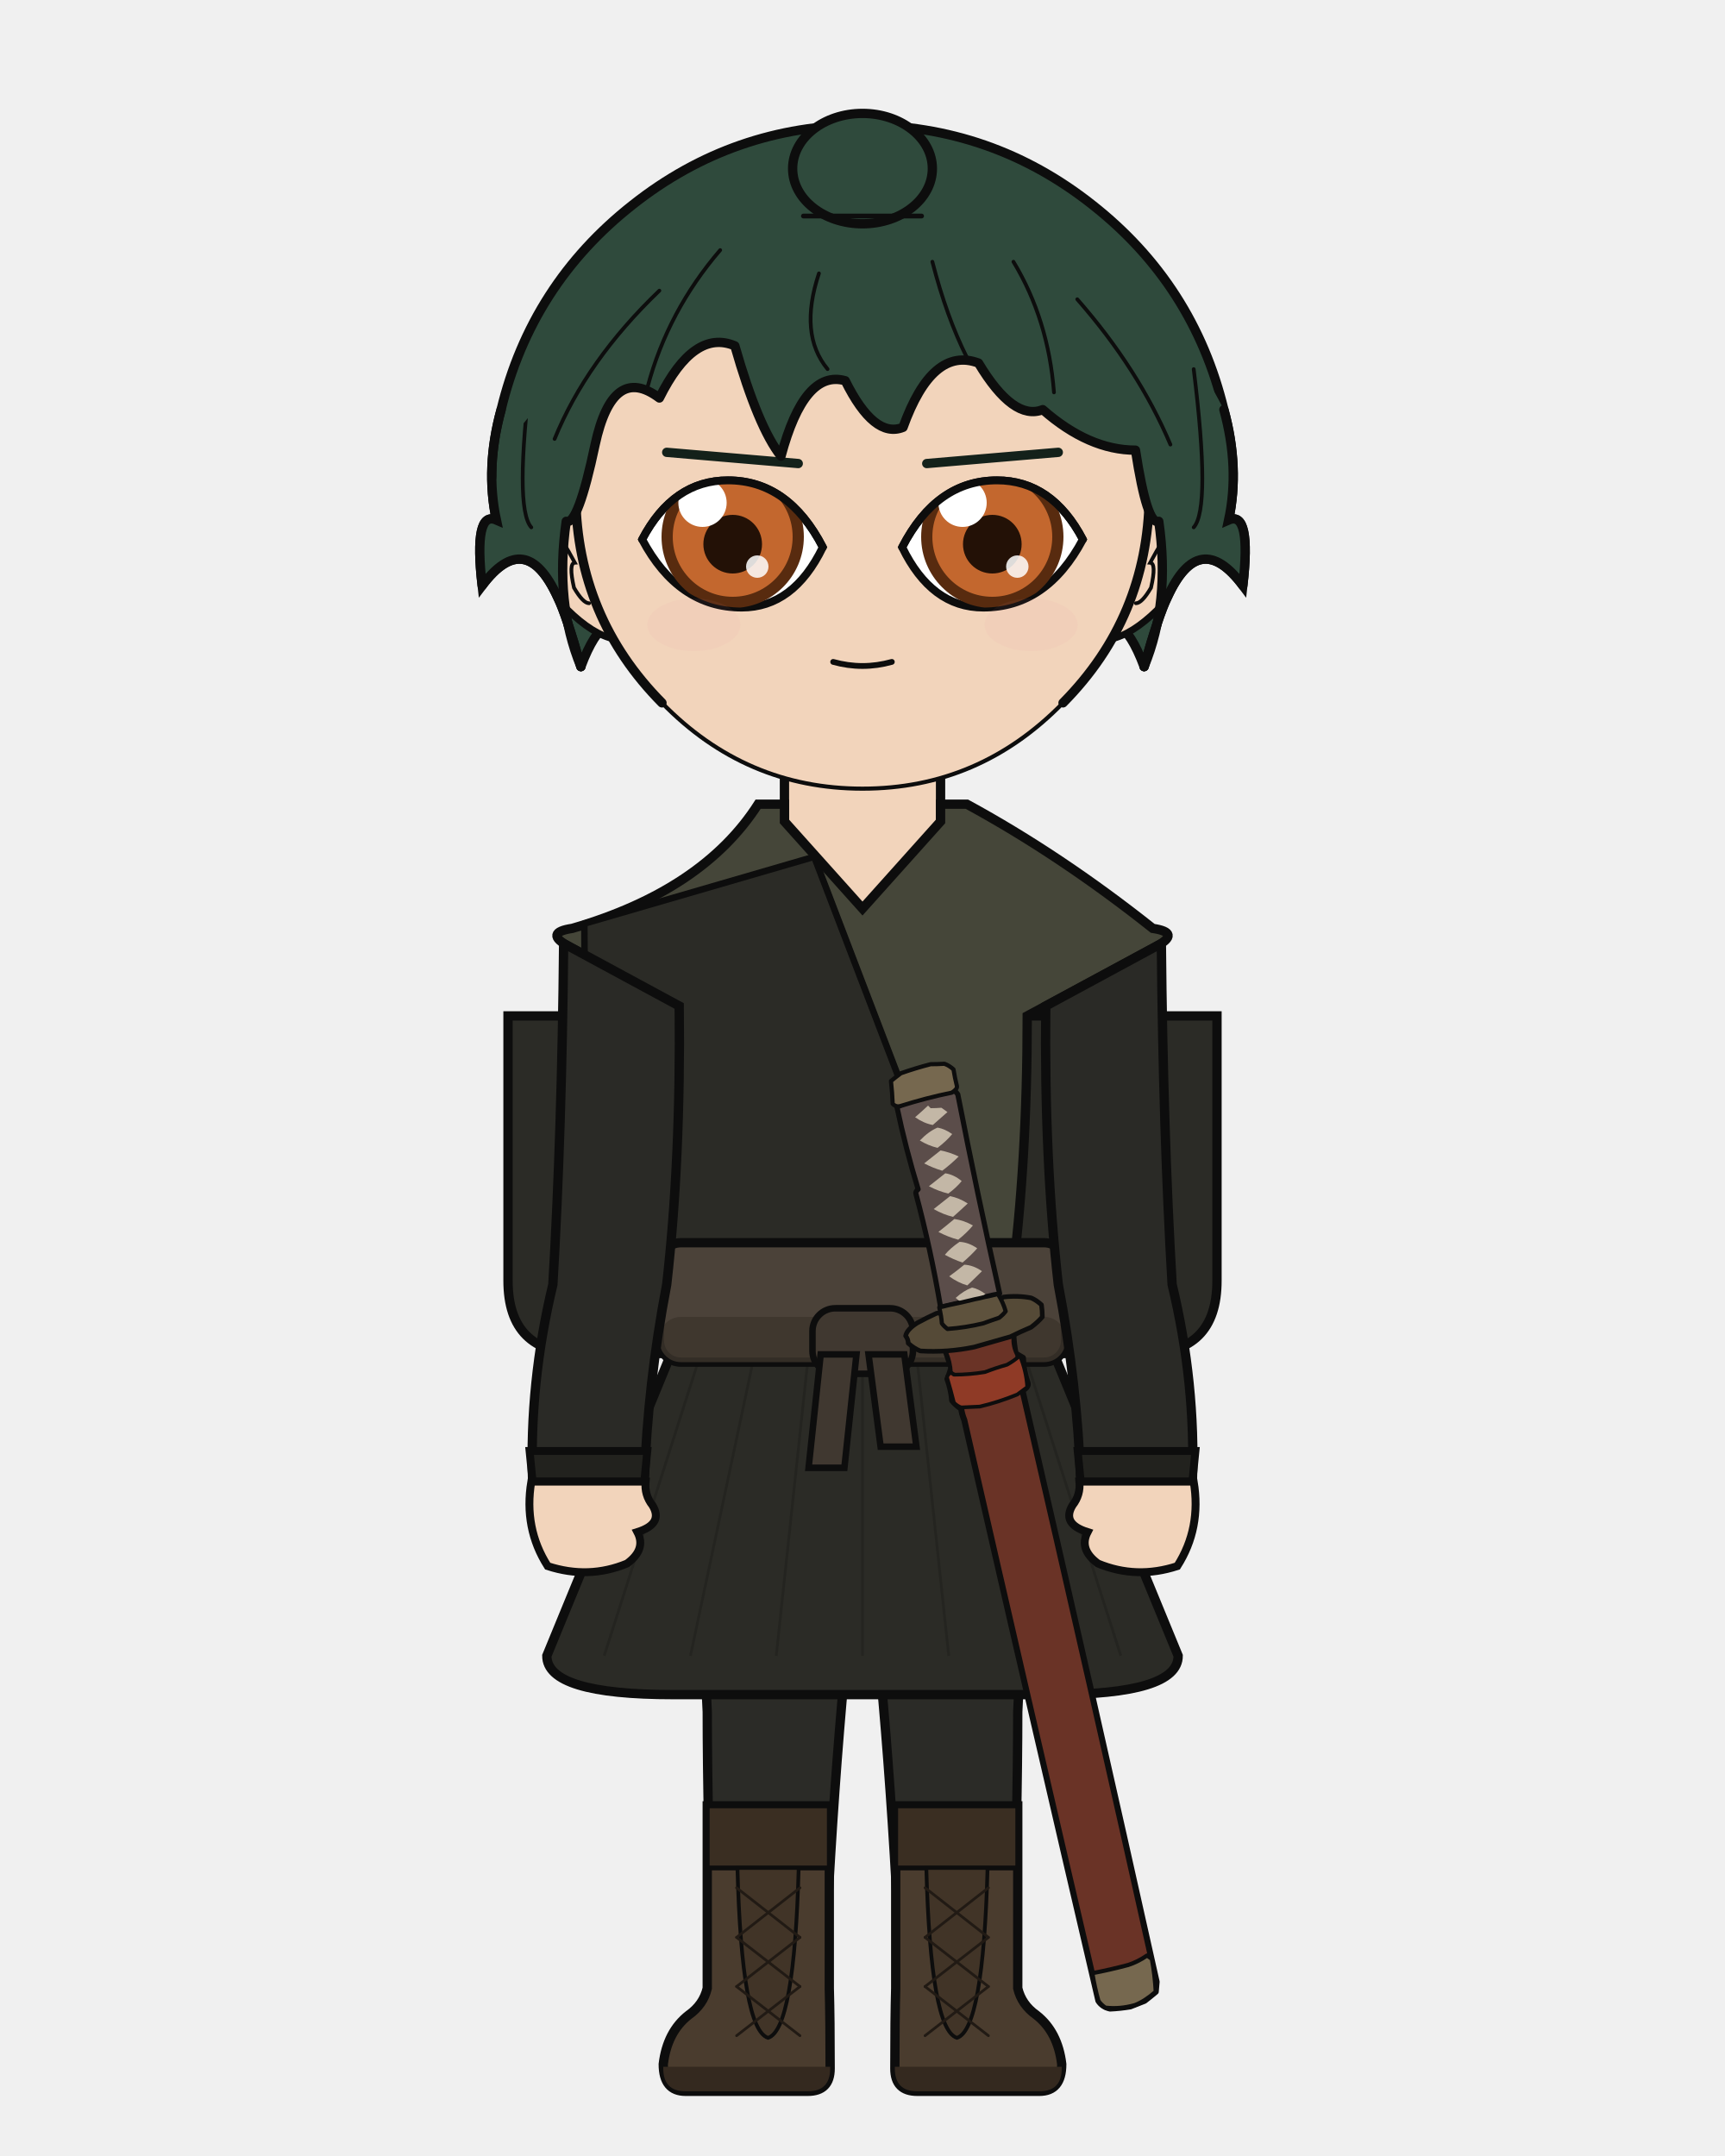
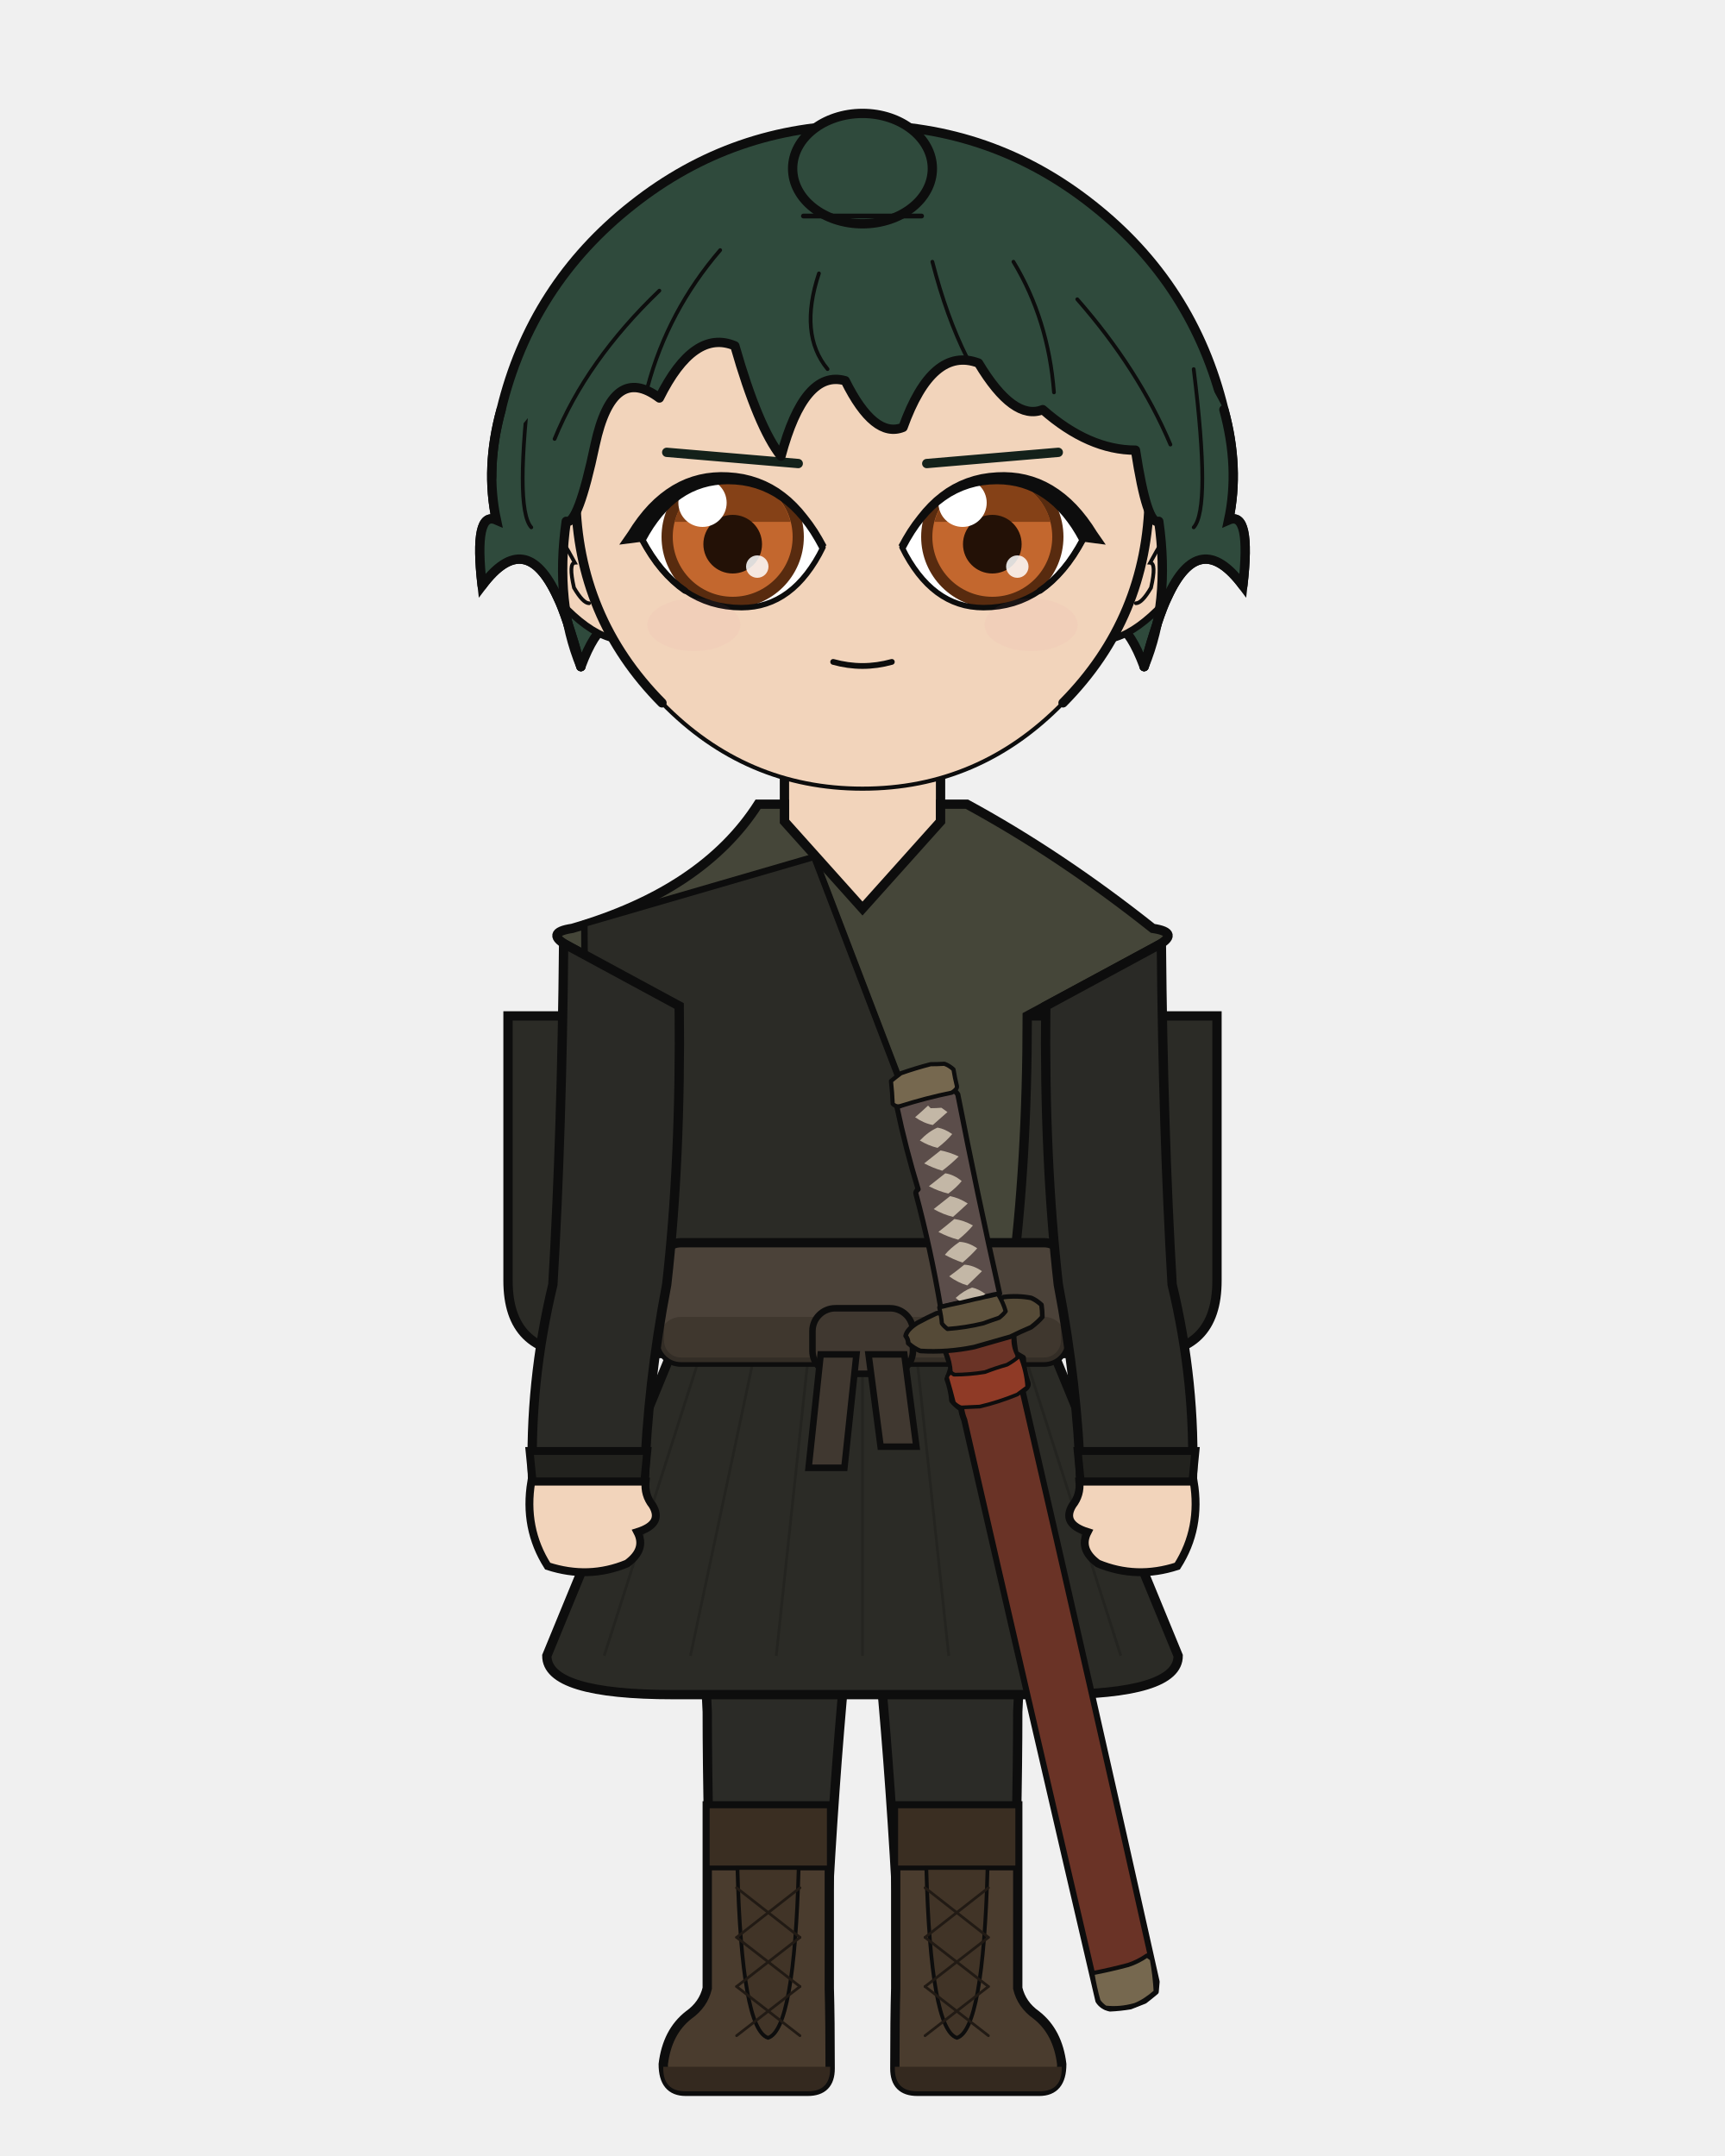
<svg xmlns="http://www.w3.org/2000/svg" width="400" height="500" viewBox="0 0 400 500">
  <defs>
    <clipPath id="hair-front">
      <path d="M 134.7 154.6 Q 128.6 139.8 131.3 120.9 Q 134.0 122.0 138.0 103.1 Q 142.1 84.2 152.9 92.3 Q 160.9 76.2 170.4 80.2 Q 175.8 99.1 181.1 105.8 Q 186.5 85.6 196.0 88.3 Q 202.7 101.8 209.4 99.1 Q 216.2 80.2 226.9 84.2 Q 235.0 97.7 241.8 95.0 Q 252.5 104.4 263.3 104.4 Q 266.0 122.0 268.7 120.9 Q 271.4 139.8 265.3 154.6 Q 268.7 142.5 270.7 138.5 Q 278.1 122.3 288.2 135.8 Q 290.2 118.3 284.9 120.6 Q 287.5 108.5 283.8 95.0 Q 270.8 69.8 249.2 52.8 Q 227.5 35.8 200.0 35.8 Q 172.5 35.8 150.8 52.8 Q 129.2 69.8 122.7 96.6 Q 112.5 108.5 115.1 120.6 Q 109.8 118.3 111.8 135.8 Q 121.9 122.3 129.3 138.5 Q 131.3 142.5 134.7 154.6 Z" />
    </clipPath>
  </defs>
  <path d="M 116.2 95.0 Q 123.2 66.0 146.7 47.5 Q 170.1 29.0 200.0 29.0 Q 229.9 29.0 253.3 47.5 Q 276.8 66.0 283.8 95.0 Q 287.5 108.5 284.9 120.6 Q 290.2 118.3 288.2 135.8 Q 278.1 122.3 270.7 138.5 Q 268.7 142.5 265.3 154.6 Q 259.3 138.5 252.5 147.9 Q 245.8 151.9 236.4 170.8 Q 220.2 151.9 200.0 156.0 Q 179.8 151.9 163.6 170.8 Q 154.2 151.9 147.5 147.9 Q 140.7 138.5 134.7 154.6 Q 131.3 142.5 129.3 138.5 Q 121.9 122.3 111.8 135.8 Q 109.8 118.3 115.1 120.6 Q 112.5 108.5 116.2 95.0 Z" fill="#2f4a3c" />
  <path d="M 116.2 95.0 Q 123.2 66.0 146.7 47.5 Q 170.1 29.0 200.0 29.0 Q 229.9 29.0 253.3 47.5 Q 276.8 66.0 283.8 95.0 Q 287.5 108.5 284.9 120.6 Q 290.2 118.3 288.2 135.8 Q 278.1 122.3 270.7 138.5 Q 268.7 142.5 265.3 154.6 Q 259.3 138.5 252.5 147.9 Q 245.8 151.9 236.4 170.8 Q 220.2 151.9 200.0 156.0 Q 179.8 151.9 163.6 170.8 Q 154.2 151.9 147.5 147.9 Q 140.7 138.5 134.7 154.6 Q 131.3 142.5 129.3 138.5 Q 121.9 122.3 111.8 135.8 Q 109.8 118.3 115.1 120.6 Q 112.5 108.5 116.2 95.0 Z" fill="none" stroke="#0d0d0d" stroke-width="2.16" stroke-linecap="round" stroke-linejoin="round" />
  <path d="M 181.9 199.2 Q 167.5 215.1 139.3 223.6 Q 135.0 224.9 135.0 229.2 Q 135.0 235.6 150.6 235.6 L 153.2 235.6 L 153.2 231.3 L 166.1 231.3 Q 166.1 269.9 169.8 297.9 Q 169.8 318.7 169.8 335.7 L 194.2 335.7 L 200.0 335.7 L 205.8 335.7 L 230.2 335.7 Q 230.2 318.7 230.2 297.9 Q 233.9 269.9 233.9 235.6 L 233.9 231.3 L 246.8 231.3 L 246.8 235.6 L 249.4 235.6 Q 265.0 235.6 265.0 229.2 Q 265.0 224.9 260.7 223.6 Q 240.3 206.9 218.1 199.2 Z" fill="#f2d4bb" stroke="#0d0d0d" stroke-width="2.16" />
  <rect x="181.9" y="172.5" width="36.3" height="38.0" rx="12.7" fill="#f2d4bb" />
  <line x1="181.9" y1="172.5" x2="181.9" y2="199.2" stroke="#0d0d0d" stroke-width="2.16" />
  <line x1="218.1" y1="172.5" x2="218.1" y2="199.2" stroke="#0d0d0d" stroke-width="2.16" />
  <path d="M 162.4 300.1 L 237.6 300.1 Q 237.6 367.9 236.0 397.0 Q 236.0 419.4 234.7 461.1 L 209.0 461.1 Q 206.2 397.0 200.0 350.8 Q 193.8 397.0 191.0 461.1 L 165.3 461.1 Q 164.0 419.4 164.0 397.0 Q 162.4 367.9 162.4 300.1 Z" fill="#2b2b27" stroke="#0d0d0d" stroke-width="2.16" stroke-linejoin="round" />
  <line x1="200.0" y1="306.2" x2="200.0" y2="350.8" stroke="#22221f" stroke-width="0.71" opacity="0.8" />
  <path d="M 164.0 308.2 Q 171.8 323.4 179.7 343.7" fill="none" stroke="#22221f" stroke-width="0.71" opacity="0.8" />
  <path d="M 236.0 308.2 Q 228.2 323.4 220.3 343.7" fill="none" stroke="#22221f" stroke-width="0.71" opacity="0.8" />
  <path d="M 192.3 418.8 L 192.3 461.1 Q 192.5 468.3 192.5 479.7 Q 192.5 485.0 187.3 485.0 L 159.0 485.0 Q 153.8 485.0 153.8 478.7 Q 154.7 471.2 159.7 467.3 Q 163.1 464.9 164.0 461.1 L 164.0 418.8 Z" fill="#4a3c2e" stroke="#0d0d0d" stroke-width="2.16" />
  <path d="M 192.5 479.3 L 153.8 479.3 L 153.8 479.7 Q 153.8 485.0 159.0 485.0 L 187.3 485.0 Q 192.5 485.0 192.5 479.7 Z" fill="#34291f" />
  <rect x="164.0" y="418.8" width="28.3" height="14.4" fill="#3a2e22" stroke="#0d0d0d" stroke-width="1.11" />
  <path d="M 171.0 433.2 L 185.2 433.2 Q 184.2 470.7 178.1 472.6 Q 172.0 470.7 171.0 433.2 Z" fill="#413427" stroke="#0d0d0d" stroke-width="0.87" />
  <line x1="185.5" y1="437.8" x2="170.8" y2="449.3" stroke="#211a14" stroke-width="0.63" stroke-linecap="round" />
  <line x1="170.8" y1="437.8" x2="185.5" y2="449.3" stroke="#211a14" stroke-width="0.63" stroke-linecap="round" />
  <line x1="185.5" y1="449.3" x2="170.8" y2="460.7" stroke="#211a14" stroke-width="0.63" stroke-linecap="round" />
  <line x1="170.8" y1="449.3" x2="185.5" y2="460.7" stroke="#211a14" stroke-width="0.63" stroke-linecap="round" />
  <line x1="185.5" y1="460.7" x2="170.8" y2="472.1" stroke="#211a14" stroke-width="0.63" stroke-linecap="round" />
  <line x1="170.8" y1="460.7" x2="185.5" y2="472.1" stroke="#211a14" stroke-width="0.63" stroke-linecap="round" />
  <path d="M 207.7 418.8 L 207.7 461.1 Q 207.5 468.3 207.5 479.7 Q 207.5 485.0 212.7 485.0 L 241.0 485.0 Q 246.2 485.0 246.2 478.7 Q 245.3 471.2 240.3 467.3 Q 236.9 464.9 236.0 461.1 L 236.0 418.8 Z" fill="#4a3c2e" stroke="#0d0d0d" stroke-width="2.16" />
  <path d="M 207.5 479.3 L 246.2 479.3 L 246.2 479.7 Q 246.2 485.0 241.0 485.0 L 212.7 485.0 Q 207.5 485.0 207.5 479.7 Z" fill="#34291f" />
  <rect x="207.7" y="418.8" width="28.3" height="14.4" fill="#3a2e22" stroke="#0d0d0d" stroke-width="1.11" />
  <path d="M 214.8 433.2 L 229.0 433.2 Q 228.0 470.7 221.9 472.6 Q 215.8 470.7 214.8 433.2 Z" fill="#413427" stroke="#0d0d0d" stroke-width="0.87" />
  <line x1="229.2" y1="437.8" x2="214.5" y2="449.3" stroke="#211a14" stroke-width="0.63" stroke-linecap="round" />
  <line x1="214.5" y1="437.8" x2="229.2" y2="449.3" stroke="#211a14" stroke-width="0.63" stroke-linecap="round" />
  <line x1="229.2" y1="449.3" x2="214.5" y2="460.7" stroke="#211a14" stroke-width="0.63" stroke-linecap="round" />
  <line x1="214.5" y1="449.3" x2="229.2" y2="460.7" stroke="#211a14" stroke-width="0.63" stroke-linecap="round" />
  <line x1="229.2" y1="460.7" x2="214.5" y2="472.1" stroke="#211a14" stroke-width="0.63" stroke-linecap="round" />
  <line x1="214.5" y1="460.7" x2="229.2" y2="472.1" stroke="#211a14" stroke-width="0.63" stroke-linecap="round" />
  <path d="M 162.2 297.9 L 126.8 384.0 Q 126.8 393.0 156.1 393.0 L 243.9 393.0 Q 273.2 393.0 273.2 384.0 L 237.8 297.9 Z" fill="#2b2b26" stroke="#0d0d0d" stroke-width="2.16" />
  <line x1="167.6" y1="297.9" x2="140.1" y2="384.0" stroke="#22221e" stroke-width="0.63" opacity="0.75" />
  <line x1="178.4" y1="297.9" x2="160.1" y2="384.0" stroke="#22221e" stroke-width="0.63" opacity="0.75" />
  <line x1="189.2" y1="297.9" x2="180.0" y2="384.0" stroke="#22221e" stroke-width="0.63" opacity="0.75" />
  <line x1="200.0" y1="297.9" x2="200.0" y2="384.0" stroke="#22221e" stroke-width="0.63" opacity="0.75" />
  <line x1="210.8" y1="297.9" x2="220.0" y2="384.0" stroke="#22221e" stroke-width="0.63" opacity="0.75" />
  <line x1="221.6" y1="297.9" x2="239.9" y2="384.0" stroke="#22221e" stroke-width="0.63" opacity="0.75" />
  <line x1="232.4" y1="297.9" x2="259.9" y2="384.0" stroke="#22221e" stroke-width="0.63" opacity="0.75" />
  <path d="M 166.2 235.6 L 117.8 235.6 L 117.8 297.0 Q 117.8 313.9 134.7 313.9 L 166.2 313.9 Z" fill="#2b2b26" stroke="#0d0d0d" stroke-width="2.16" />
  <path d="M 233.8 235.6 L 282.2 235.6 L 282.2 297.0 Q 282.2 313.9 265.3 313.9 L 233.8 313.9 Z" fill="#2b2b26" stroke="#0d0d0d" stroke-width="2.16" />
  <path d="M 175.8 186.5 Q 163.0 206.5 132.7 215.3 Q 126.0 216.3 131.9 219.5 L 161.8 235.6 Q 161.8 269.9 165.5 297.9 Q 165.2 299.1 165.2 300.1 L 234.8 300.1 Q 234.8 299.1 234.5 297.9 Q 238.2 269.9 238.2 235.6 L 268.1 219.5 Q 274.0 216.3 267.3 215.3 Q 245.9 198.3 224.2 186.5 L 218.1 186.5 L 218.1 190.5 L 200.0 210.7 L 181.9 190.5 L 181.9 186.5 Z" fill="#454639" stroke="#0d0d0d" stroke-width="2.16" />
  <path d="M 188.8 198.7 L 135.5 214.2 Q 135.5 297.9 165.5 292.8 L 224.8 292.8 Z" fill="#2b2b26" stroke="#0d0d0d" stroke-width="1.51" />
  <path d="M 188.8 198.7 L 224.8 292.8" fill="none" stroke="#0d0d0d" stroke-width="1.27" stroke-linecap="round" />
  <rect x="152.9" y="288.2" width="94.2" height="27.7" rx="5.0" fill="#4b4239" stroke="#0d0d0d" stroke-width="2.16" />
  <rect x="152.9" y="305.4" width="94.2" height="10.5" rx="5.0" fill="#3c342c" opacity="0.8" />
  <rect x="188.4" y="303.4" width="23.3" height="15.2" rx="5.3" fill="#403830" stroke="#0d0d0d" stroke-width="1.51" />
  <path d="M 190.3 314.1 L 198.6 314.1 L 195.8 340.4 L 187.5 340.4 Z" fill="#403830" stroke="#0d0d0d" stroke-width="1.51" />
  <path d="M 201.4 314.1 L 209.7 314.1 L 212.5 335.5 L 204.2 335.5 Z" fill="#403830" stroke="#0d0d0d" stroke-width="1.51" />
  <path d="M 262.1 465.3 Q 259.7 465.7 257.4 465.8 Q 255.6 465.4 254.7 464.0 Q 239.4 398.5 223.6 329.3 Q 223.0 327.8 222.9 326.7 Q 221.5 325.7 220.8 324.8 Q 220.6 322.3 219.7 319.8 Q 220.3 318.4 220.6 317.2 Q 220.0 315.4 219.4 313.6 Q 219.9 313.1 220.5 312.7 Q 223.7 312.4 227.0 311.8 Q 230.5 310.9 234.0 309.5 Q 234.5 309.4 235.0 310.0 Q 235.1 311.9 235.5 313.9 Q 236.3 314.4 237.2 314.9 Q 237.3 317.9 238.3 320.8 Q 238.5 321.6 237.1 322.5 Q 253.2 392.3 268.2 459.6 Q 268.1 460.8 268.0 461.9 Q 266.7 463.0 265.4 464.0 Q 263.8 464.6 262.1 465.3 Z" fill="#6a3326" stroke="#0d0d0d" stroke-width="1.40" stroke-linejoin="round" />
  <path d="M 235.0 310.0 Q 234.8 312.1 235.8 314.1 Q 236.2 315.1 235.0 316.2 Q 230.7 317.9 226.5 319.1 Q 224.6 319.2 222.6 319.3 Q 221.6 319.1 220.5 318.3 Q 220.4 315.9 219.4 313.6 Q 219.9 313.1 220.5 312.7 Q 223.7 312.4 227.0 311.8 Q 230.5 310.9 234.0 309.5 Q 234.5 309.4 235.0 310.0 Z" fill="#6a3326" stroke="#0d0d0d" stroke-width="0.86" stroke-linejoin="round" />
  <path d="M 236.5 314.4 Q 238.0 318.0 238.2 321.7 Q 237.1 322.5 235.9 323.4 Q 231.5 325.2 227.2 326.2 Q 225.0 326.3 222.9 326.4 Q 222.0 326.1 221.2 325.3 Q 220.5 322.5 219.7 319.8 Q 219.4 319.0 220.5 318.3 Q 220.9 318.6 221.2 318.8 Q 224.8 318.8 228.4 318.2 Q 231.0 317.2 233.5 316.5 Q 235.0 315.7 236.5 314.4 Z" fill="#8f3a26" stroke="#0d0d0d" stroke-width="0.86" stroke-linejoin="round" />
  <path d="M 266.0 453.5 Q 266.6 453.9 267.1 454.3 Q 267.8 458.1 268.0 461.9 Q 265.5 464.1 263.2 465.0 Q 259.7 466.0 256.3 465.6 Q 255.2 464.8 254.7 464.0 Q 253.8 460.8 253.3 457.6 Q 257.5 456.8 261.6 455.7 Q 263.8 455.0 266.0 453.5 Z" fill="#76684f" stroke="#0d0d0d" stroke-width="0.97" stroke-linejoin="round" />
  <path d="M 210.0 309.8 Q 210.3 308.3 212.7 306.8 Q 214.9 305.6 217.1 304.6 Q 218.0 304.3 218.9 305.1 Q 218.5 306.4 219.4 307.6 Q 221.9 307.5 224.5 307.4 Q 227.4 306.4 230.2 305.9 Q 231.4 305.3 232.5 304.7 Q 232.6 303.1 232.0 301.6 Q 231.9 301.2 232.7 300.8 Q 236.0 300.4 239.1 301.0 Q 240.3 301.5 241.5 302.6 Q 241.7 304.0 241.7 305.4 Q 240.8 306.5 239.1 307.8 Q 236.7 308.8 234.3 310.0 Q 230.1 311.2 225.9 312.4 Q 219.6 313.7 213.4 313.3 Q 211.9 312.7 210.6 311.5 Q 210.6 310.6 210.0 309.8 Z" fill="#554a37" stroke="#0d0d0d" stroke-width="1.08" stroke-linejoin="round" />
  <path d="M 221.1 252.8 Q 221.8 253.3 222.1 253.8 Q 226.6 276.8 231.8 300.0 Q 231.3 300.2 230.4 300.3 Q 224.9 301.6 219.2 302.9 Q 218.4 303.1 218.1 303.1 Q 215.8 289.6 212.4 276.9 Q 212.2 276.4 212.9 275.8 Q 210.0 266.3 208.0 256.8 Q 210.1 255.5 212.0 254.9 Q 216.6 254.1 221.1 252.8 Z" fill="#5b4d4a" stroke="#0d0d0d" stroke-width="1.19" stroke-linejoin="round" />
  <path d="M 207.4 250.4 Q 208.1 249.8 208.8 249.2 Q 211.2 248.4 213.6 247.5 Q 214.3 247.5 215.1 247.4 Q 215.5 247.8 216.1 248.2 Q 215.5 248.7 214.9 249.1 Q 213.3 249.4 211.7 249.9 Q 210.5 250.5 209.4 251.4 Q 208.3 251.2 207.4 250.4 Z" fill="#c3b7a6" />
  <path d="M 219.7 257.9 Q 218.0 259.4 216.3 260.9 Q 214.2 260.5 212.2 259.1 Q 213.7 257.8 215.2 256.4 Q 215.5 256.7 215.8 257.0 Q 217.1 257.0 218.3 256.9 Q 219.0 257.4 219.7 257.9 Z" fill="#c3b7a6" />
  <path d="M 213.3 264.5 Q 215.3 262.4 217.4 261.5 Q 219.1 261.8 220.8 263.0 Q 219.5 264.6 217.4 266.2 Q 215.3 265.7 213.3 264.5 Z" fill="#c3b7a6" />
  <path d="M 214.3 269.8 Q 216.2 268.3 218.1 266.8 Q 220.2 267.2 222.3 268.2 Q 220.6 269.9 218.5 271.5 Q 216.4 270.9 214.3 269.8 Z" fill="#c3b7a6" />
  <path d="M 215.4 275.1 Q 217.3 273.6 219.2 272.1 Q 221.2 272.4 223.0 273.9 Q 221.8 275.4 219.9 276.8 Q 217.7 276.3 215.4 275.1 Z" fill="#c3b7a6" />
  <path d="M 216.5 280.4 Q 218.4 278.9 220.3 277.4 Q 222.4 277.8 224.4 279.1 Q 222.8 280.6 221.0 282.2 Q 218.8 281.7 216.5 280.4 Z" fill="#c3b7a6" />
  <path d="M 217.6 285.7 Q 219.5 284.2 221.3 282.7 Q 223.5 283.0 225.6 284.2 Q 224.3 285.8 222.2 287.5 Q 219.9 286.9 217.6 285.7 Z" fill="#c3b7a6" />
  <path d="M 219.1 291.0 Q 220.3 289.5 222.5 288.0 Q 224.6 288.1 226.6 289.5 Q 225.2 291.1 223.2 292.8 Q 221.1 292.1 219.1 291.0 Z" fill="#c3b7a6" />
  <path d="M 220.1 296.0 Q 221.9 294.7 223.6 293.3 Q 225.7 293.4 227.7 294.8 Q 226.1 296.4 224.3 298.1 Q 222.2 297.5 220.1 296.0 Z" fill="#c3b7a6" />
  <path d="M 228.5 300.1 Q 227.0 301.3 225.5 302.5 Q 224.2 302.4 223.0 302.1 Q 222.3 301.6 221.6 301.0 Q 223.5 299.3 225.4 298.6 Q 226.9 298.9 228.5 300.1 Z" fill="#c3b7a6" />
  <path d="M 233.2 304.1 Q 232.7 304.8 231.7 305.6 Q 229.9 306.2 228.0 306.9 Q 223.9 307.9 219.7 308.2 Q 218.8 307.5 218.4 306.9 Q 218.3 305.3 217.8 303.2 Q 218.8 303.0 219.9 302.7 Q 222.9 302.1 226.1 301.3 Q 227.2 301.1 228.3 300.8 Q 229.9 300.5 231.4 300.1 Q 232.6 302.0 233.2 304.1 Z" fill="#5e523d" stroke="#0d0d0d" stroke-width="0.97" stroke-linejoin="round" />
  <path d="M 207.0 256.0 Q 206.9 253.4 206.6 250.7 Q 207.7 249.8 208.9 248.9 Q 212.3 247.7 215.8 246.8 Q 217.4 246.8 219.0 246.7 Q 220.1 247.1 221.1 248.0 Q 221.4 249.9 221.9 251.9 Q 222.0 252.6 220.7 253.4 Q 214.8 254.6 208.8 256.5 Q 207.8 256.8 207.0 256.0 Z" fill="#76684f" stroke="#0d0d0d" stroke-width="0.97" stroke-linejoin="round" />
  <path d="M 157.5 233.3 L 130.7 218.8 Q 130.3 262.3 128.2 297.9 Q 122.7 320.8 123.5 343.6 L 149.4 343.6 Q 150.2 320.8 154.6 297.9 Q 157.9 268.8 157.5 233.3 Z" fill="#2a2a26" stroke="#0d0d0d" stroke-width="2.16" />
  <path d="M 122.8 336.5 L 150.1 336.5 L 149.4 343.6 L 123.5 343.6 Z" fill="#22221e" stroke="#0d0d0d" stroke-width="1.83" />
  <path d="M 123.2 343.6 Q 121.4 354.4 127.0 363.2 Q 136.5 366.3 145.4 362.6 Q 149.9 359.3 147.8 355.3 Q 153.9 353.4 151.3 349.1 Q 149.4 346.7 149.7 343.6 Z" fill="#f2d4bb" stroke="#0d0d0d" stroke-width="1.83" />
  <path d="M 242.5 233.3 L 269.3 218.8 Q 269.7 262.3 271.8 297.9 Q 277.3 320.8 276.5 343.6 L 250.6 343.6 Q 249.8 320.8 245.4 297.9 Q 242.1 268.8 242.5 233.3 Z" fill="#2a2a26" stroke="#0d0d0d" stroke-width="2.16" />
  <path d="M 249.9 336.5 L 277.2 336.5 L 276.5 343.6 L 250.6 343.6 Z" fill="#22221e" stroke="#0d0d0d" stroke-width="1.83" />
  <path d="M 276.8 343.6 Q 278.6 354.4 273.0 363.2 Q 263.5 366.3 254.6 362.6 Q 250.1 359.3 252.2 355.3 Q 246.1 353.4 248.7 349.1 Q 250.6 346.7 250.3 343.6 Z" fill="#f2d4bb" stroke="#0d0d0d" stroke-width="1.83" />
  <path d="M 133.5 117.2 Q 129.6 117.5 127.2 121.4 Q 125.1 125.7 126.5 132.7 Q 128.6 137.7 131.6 141.4 Q 137.4 147.1 142.4 148.2 Z" fill="#f2d4bb" />
  <path d="M 133.5 117.2 Q 129.6 117.5 127.2 121.4 Q 125.1 125.7 126.5 132.7 Q 128.6 137.7 131.6 141.4 Q 137.4 147.1 142.4 148.2" fill="none" stroke="#0d0d0d" stroke-width="1.58" stroke-linecap="round" />
  <path d="M 128.5 129.8 Q 127.8 126.4 128.3 125.1 Q 129.1 124.3 130.3 125.3 Q 131.8 127.7 133.3 130.5 Q 131.8 130.6 133.1 136.3 Q 135.2 139.9 136.6 139.9" fill="none" stroke="#0d0d0d" stroke-width="0.87" stroke-linecap="round" />
  <path d="M 266.5 117.2 Q 270.4 117.5 272.8 121.4 Q 274.9 125.7 273.5 132.7 Q 271.4 137.7 268.4 141.4 Q 262.6 147.1 257.6 148.2 Z" fill="#f2d4bb" />
  <path d="M 266.5 117.2 Q 270.4 117.5 272.8 121.4 Q 274.9 125.7 273.5 132.7 Q 271.4 137.7 268.4 141.4 Q 262.6 147.1 257.6 148.2" fill="none" stroke="#0d0d0d" stroke-width="1.58" stroke-linecap="round" />
  <path d="M 271.5 129.8 Q 272.2 126.4 271.7 125.1 Q 270.9 124.3 269.7 125.3 Q 268.2 127.7 266.7 130.5 Q 268.2 130.6 266.9 136.3 Q 264.8 139.9 263.4 139.9" fill="none" stroke="#0d0d0d" stroke-width="0.87" stroke-linecap="round" />
  <path d="M 200.0 47.9 Q 227.6 47.9 247.1 67.6 Q 266.7 87.3 266.5 115.2 Q 266.1 143.2 246.5 163.0 Q 227.1 182.9 200.0 182.9 Q 172.9 182.9 153.5 163.0 Q 133.9 143.2 133.5 115.2 Q 133.3 87.3 152.9 67.6 Q 172.4 47.9 200.0 47.9 Z" fill="#f2d4bb" />
  <path d="M 153.5 163.0 Q 133.9 143.2 133.5 115.2 Q 133.3 87.3 152.9 67.6 Q 172.4 47.9 200.0 47.9 Q 227.6 47.9 247.1 67.6 Q 266.7 87.3 266.5 115.2 Q 266.1 143.2 246.5 163.0" fill="none" stroke="#0d0d0d" stroke-width="2.16" stroke-linecap="round" />
  <path d="M 246.5 163.0 Q 227.1 182.9 200.0 182.9 Q 172.9 182.9 153.5 163.0" fill="none" stroke="#0d0d0d" stroke-width="0.95" stroke-linecap="round" />
  <line x1="185.1" y1="107.5" x2="154.6" y2="104.9" stroke="#14211a" stroke-width="2.16" stroke-linecap="round" />
  <defs>
    <clipPath id="eye-l">
      <path d="M 190.8 126.9 Q 182.8 111.4 168.8 111.4 Q 156.1 111.4 148.9 125.1 Q 157.3 140.9 172.0 140.9 Q 184.0 140.9 190.8 126.9 Z" />
    </clipPath>
  </defs>
-   <path d="M 190.8 126.9 Q 182.8 111.4 168.8 111.4 Q 156.1 111.4 148.9 125.1 Q 157.3 140.9 172.0 140.9 Q 184.0 140.9 190.8 126.9 Z" fill="white" stroke="#0d0d0d" stroke-width="1.83" />
+   <path d="M 190.8 126.9 Q 182.8 111.4 168.8 111.4 Q 156.1 111.4 148.9 125.1 Q 157.3 140.9 172.0 140.9 Q 184.0 140.9 190.8 126.9 Z" fill="white" stroke="none" />
  <g clip-path="url(#eye-l)">
    <circle cx="169.9" cy="124.5" r="16.5" fill="#582b0f" />
    <circle cx="169.9" cy="124.5" r="13.9" fill="#c3672e" />
+     <path d="M 156.41 121.02 A 13.89 13.89 0 0 1 183.31 121.02 Z" fill="#854117" />
    <circle cx="169.9" cy="126.2" r="6.8" fill="#231106" />
    <circle cx="162.9" cy="116.6" r="5.6" fill="white" />
    <circle cx="175.6" cy="131.4" r="2.6" fill="white" opacity="0.85" />
  </g>
-   <path d="M 190.8 126.9 Q 182.8 111.4 168.8 111.4 Q 156.1 111.4 148.9 125.1" fill="none" stroke="#0d0d0d" stroke-width="1.83" stroke-linecap="round" />
+   <path d="M 148.87 125.09 L 149.95 127.00 L 151.07 128.80 L 152.24 130.47 L 153.46 132.01 L 154.73 133.43 L 156.05 134.73 L 157.42 135.91 L 158.83 136.96 L 160.30 137.89 L 161.82 138.69 L 163.38 139.37 L 165.00 139.93 L 166.67 140.36 L 168.38 140.67 L 170.14 140.86 L 171.96 140.92 L 173.44 140.86 L 174.88 140.70 L 176.29 140.43 L 177.65 140.04 L 178.97 139.55 L 180.25 138.95 L 181.49 138.24 L 182.69 137.42 L 183.85 136.49 L 184.97 135.45 L 186.05 134.30 L 187.09 133.04 L 188.09 131.67 L 189.05 130.20 L 189.97 128.61 L 190.84 126.91" fill="none" stroke="#0d0d0d" stroke-width="1.27" stroke-linecap="round" />
+   <path d="M 148.87 125.09 L 149.95 127.00 L 151.07 128.80 L 152.24 130.47 L 153.46 132.01 L 154.73 133.43 L 156.05 134.73 L 157.42 135.91 L 158.83 136.96" fill="none" stroke="#0d0d0d" stroke-width="1.47" stroke-linecap="round" />
+   <path d="M 191.65 126.47 L 190.61 124.58 L 189.52 122.78 L 188.37 121.10 L 187.18 119.54 L 185.97 118.06 L 184.71 116.70 L 183.39 115.44 L 182.01 114.31 L 180.58 113.28 L 179.08 112.38 L 177.51 111.59 L 175.89 110.93 L 174.21 110.39 L 172.47 109.97 L 170.67 109.69 L 168.81 109.53 L 167.11 109.49 L 165.43 109.57 L 163.78 109.76 L 162.15 110.08 L 160.55 110.52 L 158.98 111.08 L 157.45 111.77 L 155.95 112.59 L 154.50 113.53 L 153.09 114.59 L 151.72 115.77 L 150.41 117.06 L 149.15 118.47 L 147.93 120.00 L 146.76 121.63 L 145.68 123.31 L 143.60 126.31 L 149.67 125.53 L 150.59 123.89 L 151.53 122.38 L 152.52 120.98 L 153.54 119.68 L 154.60 118.49 L 155.69 117.41 L 156.82 116.44 L 158.00 115.57 L 159.20 114.80 L 160.45 114.14 L 161.74 113.58 L 163.07 113.12 L 164.44 112.76 L 165.85 112.51 L 167.31 112.35 L 168.81 112.30 L 170.48 112.36 L 172.09 112.53 L 173.66 112.82 L 175.18 113.23 L 176.65 113.75 L 178.08 114.39 L 179.47 115.14 L 180.81 116.02 L 182.11 117.01 L 183.37 118.12 L 184.58 119.35 L 185.76 120.70 L 186.89 122.17 L 187.98 123.77 L 189.02 125.49 L 190.04 127.35 Z" fill="#0d0d0d" stroke="none" />
  <line x1="214.9" y1="107.5" x2="245.4" y2="104.9" stroke="#14211a" stroke-width="2.16" stroke-linecap="round" />
  <defs>
    <clipPath id="eye-r">
      <path d="M 209.2 126.9 Q 217.2 111.4 231.2 111.4 Q 243.9 111.4 251.1 125.1 Q 242.7 140.9 228.0 140.9 Q 216.0 140.9 209.2 126.9 Z" />
    </clipPath>
  </defs>
-   <path d="M 209.2 126.9 Q 217.2 111.4 231.2 111.4 Q 243.9 111.4 251.1 125.1 Q 242.7 140.9 228.0 140.9 Q 216.0 140.9 209.2 126.9 Z" fill="white" stroke="#0d0d0d" stroke-width="1.83" />
+   <path d="M 209.2 126.9 Q 217.2 111.4 231.2 111.4 Q 243.9 111.4 251.1 125.1 Q 242.7 140.9 228.0 140.9 Q 216.0 140.9 209.2 126.9 Z" fill="white" stroke="none" />
  <g clip-path="url(#eye-r)">
    <circle cx="230.1" cy="124.5" r="16.5" fill="#582b0f" />
    <circle cx="230.1" cy="124.5" r="13.9" fill="#c3672e" />
+     <path d="M 216.69 121.02 A 13.89 13.89 0 0 1 243.59 121.02 Z" fill="#854117" />
    <circle cx="230.1" cy="126.2" r="6.8" fill="#231106" />
    <circle cx="223.2" cy="116.6" r="5.6" fill="white" />
    <circle cx="235.9" cy="131.4" r="2.6" fill="white" opacity="0.85" />
  </g>
-   <path d="M 209.2 126.9 Q 217.2 111.4 231.2 111.4 Q 243.9 111.4 251.1 125.1" fill="none" stroke="#0d0d0d" stroke-width="1.83" stroke-linecap="round" />
+   <path d="M 251.13 125.09 L 250.05 127.00 L 248.93 128.80 L 247.76 130.47 L 246.54 132.01 L 245.27 133.43 L 243.95 134.73 L 242.58 135.91 L 241.17 136.96 L 239.70 137.89 L 238.18 138.69 L 236.62 139.37 L 235.00 139.93 L 233.33 140.36 L 231.62 140.67 L 229.86 140.86 L 228.04 140.92 L 226.56 140.86 L 225.12 140.70 L 223.71 140.43 L 222.35 140.04 L 221.03 139.55 L 219.75 138.95 L 218.51 138.24 L 217.31 137.42 L 216.15 136.49 L 215.03 135.45 L 213.95 134.30 L 212.91 133.04 L 211.91 131.67 L 210.95 130.20 L 210.03 128.61 L 209.16 126.91" fill="none" stroke="#0d0d0d" stroke-width="1.27" stroke-linecap="round" />
+   <path d="M 251.13 125.09 L 250.05 127.00 L 248.93 128.80 L 247.76 130.47 L 246.54 132.01 L 245.27 133.43 L 243.95 134.73 L 242.58 135.91 L 241.17 136.96" fill="none" stroke="#0d0d0d" stroke-width="1.47" stroke-linecap="round" />
+   <path d="M 208.35 126.47 L 209.39 124.58 L 210.48 122.78 L 211.63 121.10 L 212.82 119.54 L 214.03 118.06 L 215.29 116.70 L 216.61 115.44 L 217.99 114.31 L 219.42 113.28 L 220.92 112.38 L 222.49 111.59 L 224.11 110.93 L 225.79 110.39 L 227.53 109.97 L 229.33 109.69 L 231.19 109.53 L 232.89 109.49 L 234.57 109.57 L 236.22 109.76 L 237.85 110.08 L 239.45 110.52 L 241.02 111.08 L 242.55 111.77 L 244.05 112.59 L 245.50 113.53 L 246.91 114.59 L 248.28 115.77 L 249.59 117.06 L 250.85 118.47 L 252.07 120.00 L 253.24 121.63 L 254.32 123.31 L 256.40 126.31 L 250.33 125.53 L 249.41 123.89 L 248.47 122.38 L 247.48 120.98 L 246.46 119.68 L 245.40 118.49 L 244.31 117.41 L 243.18 116.44 L 242.00 115.57 L 240.80 114.80 L 239.55 114.14 L 238.26 113.58 L 236.93 113.12 L 235.56 112.76 L 234.15 112.51 L 232.69 112.35 L 231.19 112.30 L 229.52 112.36 L 227.91 112.53 L 226.34 112.82 L 224.82 113.23 L 223.35 113.75 L 221.92 114.39 L 220.53 115.14 L 219.19 116.02 L 217.89 117.01 L 216.63 118.12 L 215.42 119.35 L 214.24 120.70 L 213.11 122.17 L 212.02 123.77 L 210.98 125.49 L 209.96 127.35 Z" fill="#0d0d0d" stroke="none" />
  <path d="M 193.2 153.5 Q 200.0 155.4 206.8 153.5" fill="none" stroke="#0d0d0d" stroke-width="1.34" stroke-linecap="round" />
  <ellipse cx="160.9" cy="144.9" rx="10.8" ry="6.1" fill="#e8879a" opacity="0.07" />
  <ellipse cx="239.1" cy="144.9" rx="10.8" ry="6.1" fill="#e8879a" opacity="0.07" />
  <path d="M 134.7 154.6 Q 128.6 139.8 131.3 120.9 Q 134.0 122.0 138.0 103.1 Q 142.1 84.2 152.9 92.3 Q 160.9 76.2 170.4 80.2 Q 175.8 99.1 181.1 105.8 Q 186.5 85.6 196.0 88.3 Q 202.7 101.8 209.4 99.1 Q 216.2 80.2 226.9 84.2 Q 235.0 97.7 241.8 95.0 Q 252.5 104.4 263.3 104.4 Q 266.0 122.0 268.7 120.9 Q 271.4 139.8 265.3 154.6 Q 268.7 142.5 270.7 138.5 Q 278.1 122.3 288.2 135.8 Q 290.2 118.3 284.9 120.6 Q 287.5 108.5 283.8 95.0 Q 270.8 69.8 249.2 52.8 Q 227.5 35.8 200.0 35.8 Q 172.5 35.8 150.8 52.8 Q 129.2 69.8 122.7 96.6 Q 112.5 108.5 115.1 120.6 Q 109.8 118.3 111.8 135.8 Q 121.9 122.3 129.3 138.5 Q 131.3 142.5 134.7 154.6 Z" fill="#2f4a3c" />
  <path d="M 134.7 154.6 Q 128.6 139.8 131.3 120.9 Q 134.0 122.0 138.0 103.1 Q 142.1 84.2 152.9 92.3 Q 160.9 76.2 170.4 80.2 Q 175.8 99.1 181.1 105.8 Q 186.5 85.6 196.0 88.3 Q 202.7 101.8 209.4 99.1 Q 216.2 80.2 226.9 84.2 Q 235.0 97.7 241.8 95.0 Q 252.5 104.4 263.3 104.4 Q 266.0 122.0 268.7 120.9 Q 271.4 139.8 265.3 154.6" fill="none" stroke="#0d0d0d" stroke-width="2.16" stroke-linecap="round" stroke-linejoin="round" />
  <path d="M 265.3 154.6 Q 268.7 142.5 270.7 138.5 Q 278.1 122.3 288.2 135.8 Q 290.2 118.3 284.9 120.6 Q 287.5 108.5 283.8 95.0" fill="none" stroke="#0d0d0d" stroke-width="2.16" stroke-linecap="round" />
  <path d="M 134.7 154.6 Q 131.3 142.5 129.3 138.5 Q 121.9 122.3 111.8 135.8 Q 109.8 118.3 115.1 120.6 Q 112.5 108.5 116.2 95.0" fill="none" stroke="#0d0d0d" stroke-width="2.16" stroke-linecap="round" />
  <path d="M 167.0 58.0 Q 154.9 72.1 150.2 89.6" fill="none" stroke="#0d0d0d" stroke-width="0.87" stroke-linecap="round" clip-path="url(#hair-front)" />
  <path d="M 189.9 63.4 Q 185.2 77.5 191.9 85.6" fill="none" stroke="#0d0d0d" stroke-width="0.87" stroke-linecap="round" clip-path="url(#hair-front)" />
  <path d="M 216.2 60.7 Q 219.5 73.5 224.2 82.9" fill="none" stroke="#0d0d0d" stroke-width="0.87" stroke-linecap="round" clip-path="url(#hair-front)" />
  <path d="M 235.0 60.7 Q 243.1 74.1 244.4 91.0" fill="none" stroke="#0d0d0d" stroke-width="0.87" stroke-linecap="round" clip-path="url(#hair-front)" />
  <path d="M 249.8 69.4 Q 264.0 85.6 271.4 103.1" fill="none" stroke="#0d0d0d" stroke-width="0.87" stroke-linecap="round" clip-path="url(#hair-front)" />
  <path d="M 152.9 67.4 Q 136.0 83.6 128.6 101.8" fill="none" stroke="#0d0d0d" stroke-width="0.87" stroke-linecap="round" clip-path="url(#hair-front)" />
  <path d="M 276.8 85.6 Q 280.8 117.9 276.8 122.3" fill="none" stroke="#0d0d0d" stroke-width="0.87" stroke-linecap="round" clip-path="url(#hair-front)" />
  <path d="M 123.2 85.6 Q 119.2 117.9 123.2 122.3" fill="none" stroke="#0d0d0d" stroke-width="0.87" stroke-linecap="round" clip-path="url(#hair-front)" />
  <ellipse cx="200.0" cy="39.1" rx="16.2" ry="12.8" fill="#2f4a3c" stroke="#0d0d0d" stroke-width="2.16" />
  <path d="M 186.3 50.1 L 213.7 50.1" fill="none" stroke="#0d0d0d" stroke-width="1.11" stroke-linecap="round" />
</svg>
